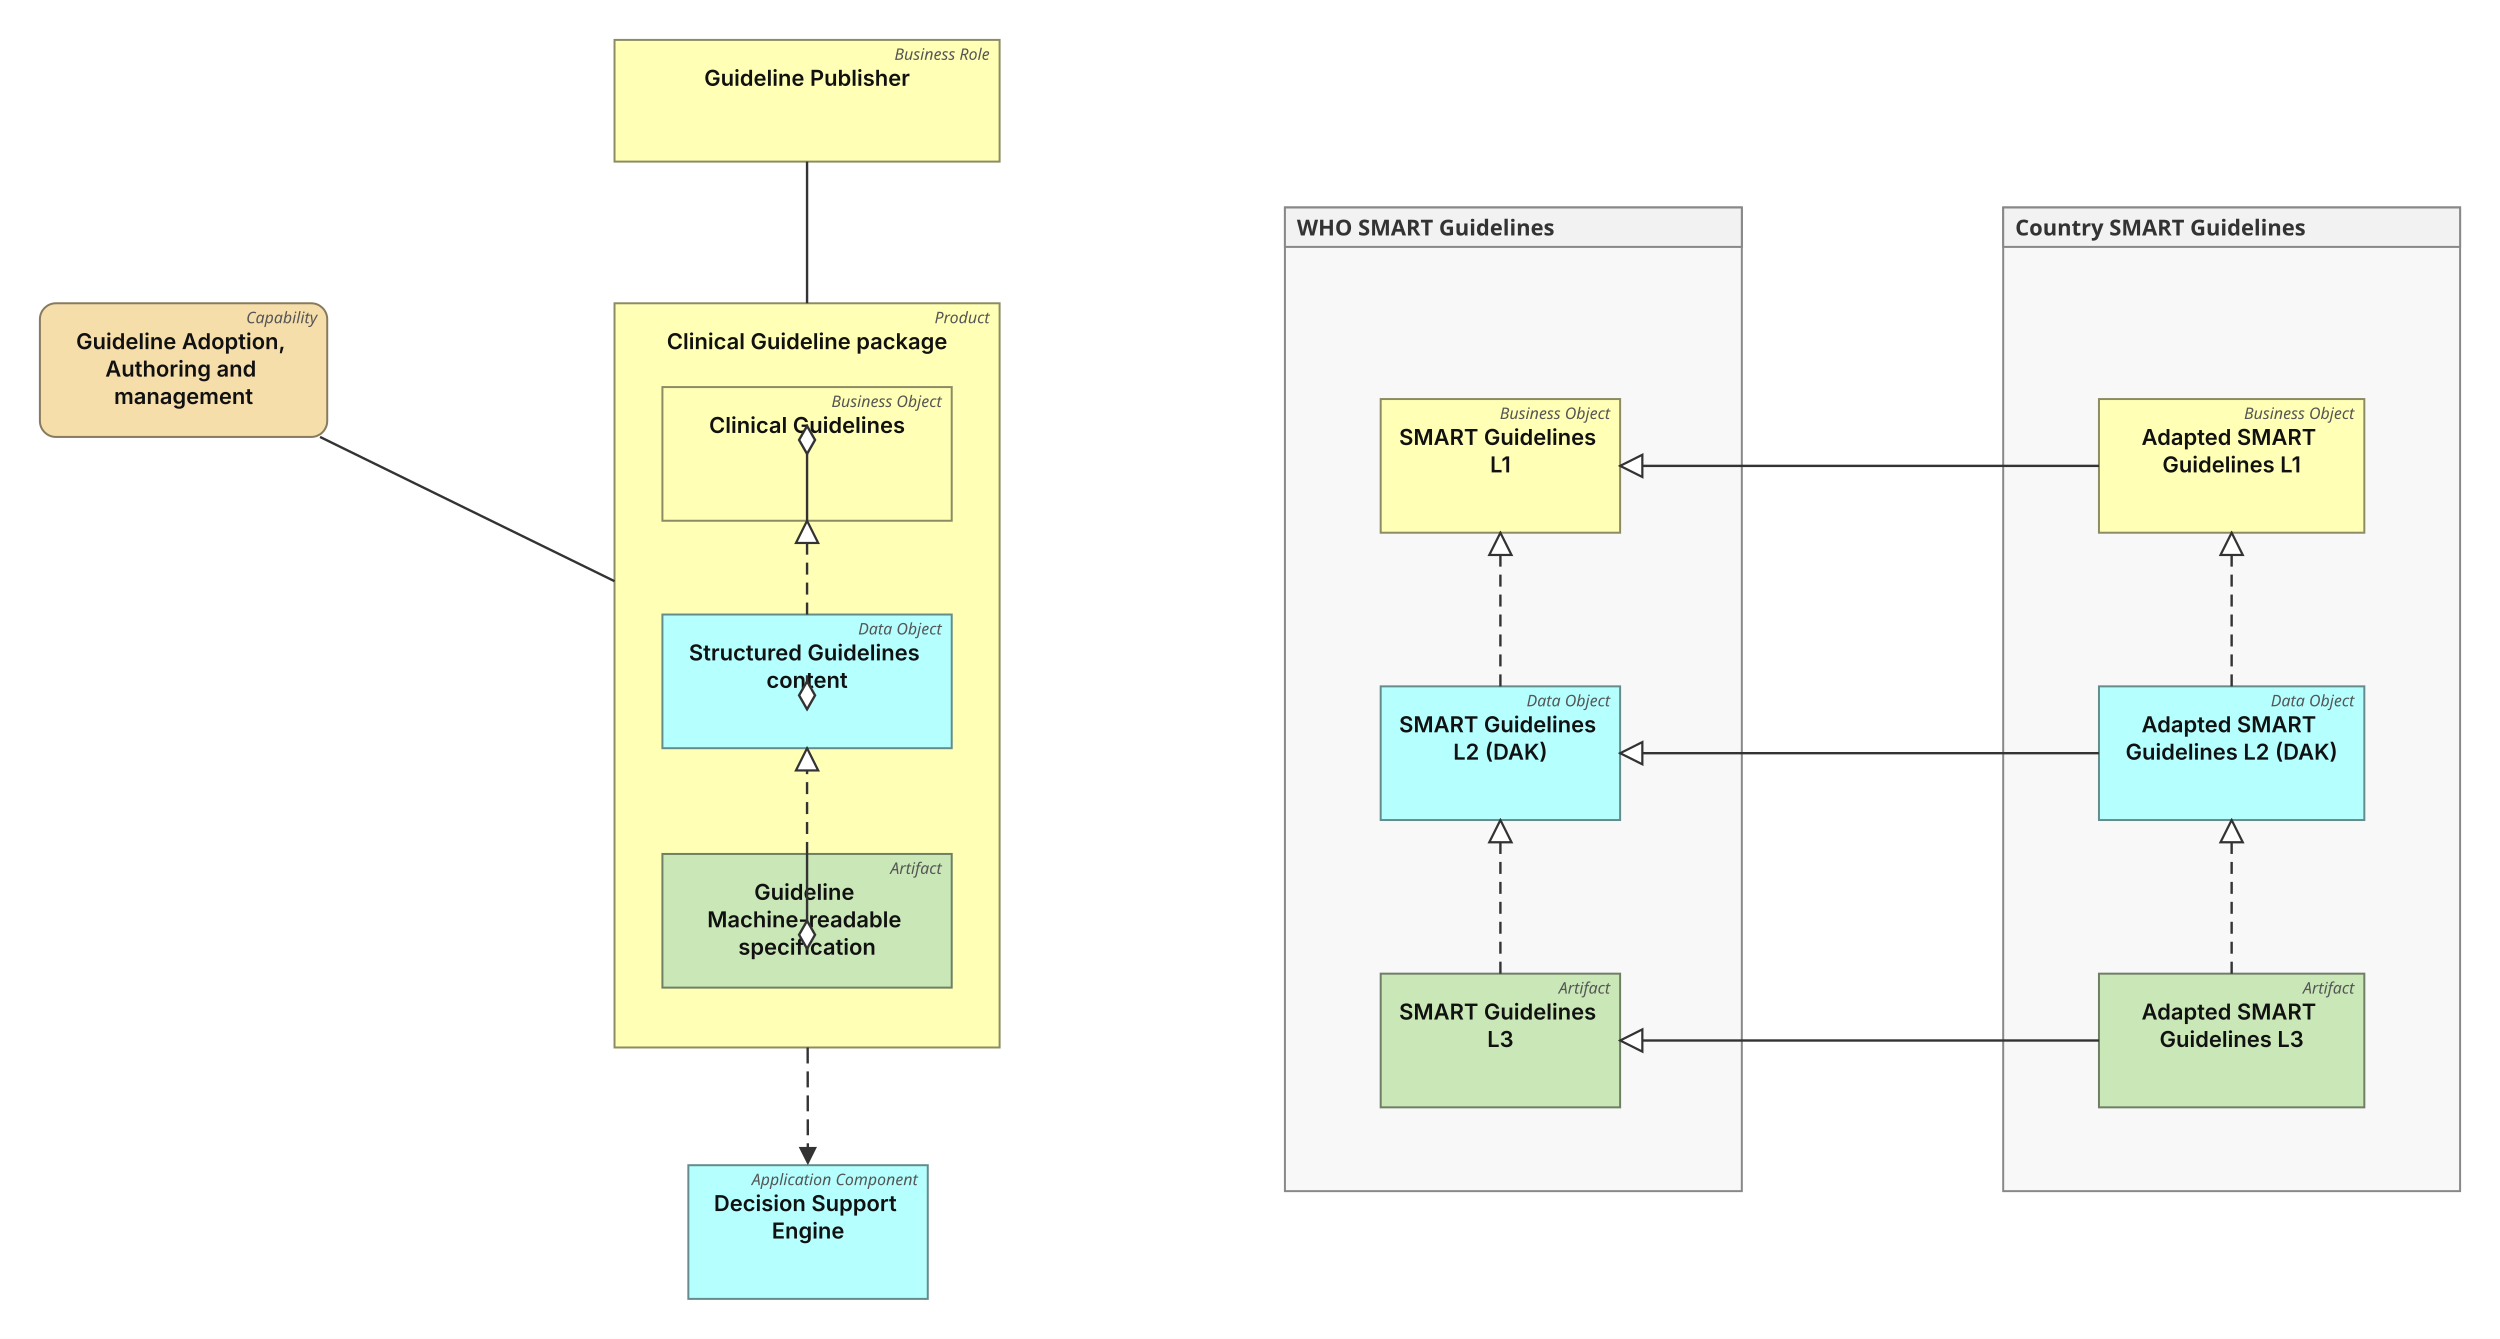
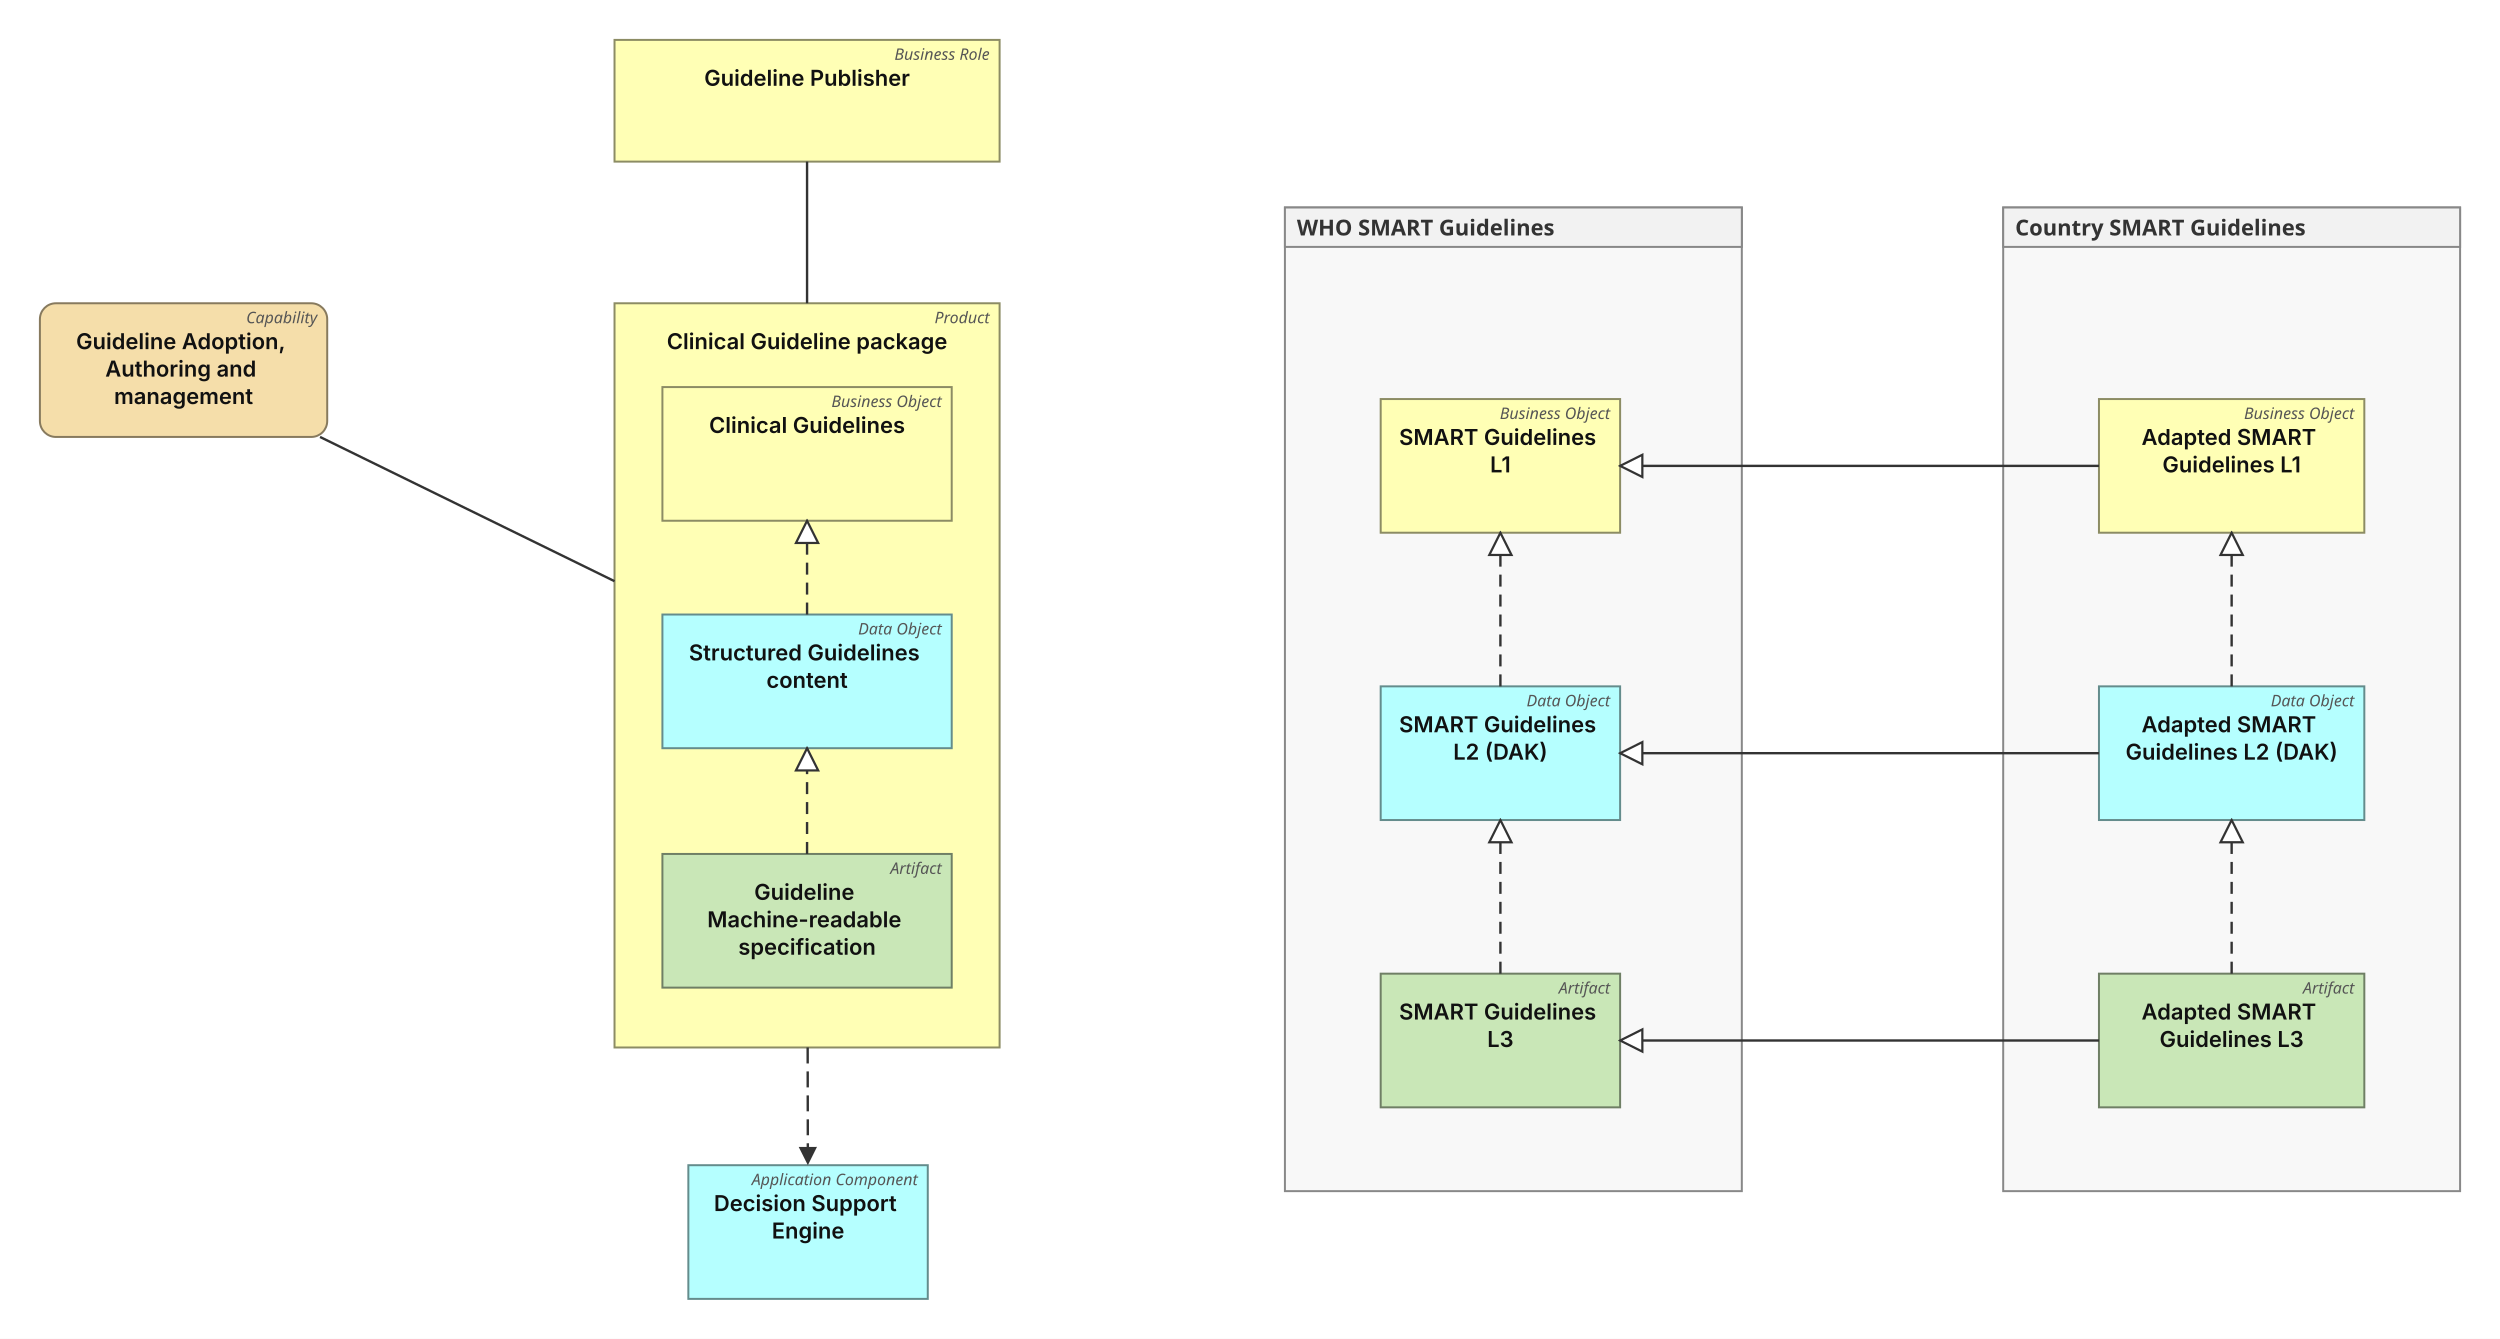
<svg xmlns="http://www.w3.org/2000/svg" viewBox="184 64 1253 671" width="1253" height="671" role="img" aria-labelledby="av-title">
  <style>
.av-name{font:600 11px system-ui,-apple-system,"Segoe UI",sans-serif;fill:#111}
.av-type{font:italic 8px system-ui,sans-serif;fill:#555}
.av-group{font:600 11px system-ui,sans-serif;fill:#333}
.av-note{font:10px system-ui,sans-serif;fill:#222}
.av-rel{font:9px system-ui,sans-serif;fill:#333;paint-order:stroke;stroke:#fff;stroke-width:3px}
a:hover rect,a:hover polygon,a:focus rect,a:focus polygon{stroke:#06c;stroke-width:2.5}
</style>
  <defs>
    <marker id="arrow-open" viewBox="0 0 12 12" refX="11" refY="6" markerWidth="11" markerHeight="11" orient="auto-start-reverse" markerUnits="userSpaceOnUse">
      <path d="M1 1 L11 6 L1 11" fill="none" stroke="#333" stroke-width="1.3" />
    </marker>
    <marker id="arrow-filled" viewBox="0 0 12 12" refX="11" refY="6" markerWidth="11" markerHeight="11" orient="auto-start-reverse" markerUnits="userSpaceOnUse">
      <path d="M1 1 L11 6 L1 11 Z" fill="#333" />
    </marker>
    <marker id="arrow-small" viewBox="0 0 10 10" refX="9" refY="5" markerWidth="8" markerHeight="8" orient="auto-start-reverse" markerUnits="userSpaceOnUse">
      <path d="M1 1 L9 5 L1 9" fill="none" stroke="#333" stroke-width="1.2" />
    </marker>
    <marker id="triangle-hollow" viewBox="0 0 14 14" refX="13" refY="7" markerWidth="13" markerHeight="13" orient="auto-start-reverse" markerUnits="userSpaceOnUse">
      <path d="M1 1 L13 7 L1 13 Z" fill="#fff" stroke="#333" stroke-width="1.2" />
    </marker>
    <marker id="diamond-filled" viewBox="0 0 16 10" refX="1" refY="5" markerWidth="16" markerHeight="10" orient="auto-start-reverse" markerUnits="userSpaceOnUse">
      <path d="M1 5 L8 1 L15 5 L8 9 Z" fill="#333" />
    </marker>
    <marker id="diamond-hollow" viewBox="0 0 16 10" refX="1" refY="5" markerWidth="16" markerHeight="10" orient="auto-start-reverse" markerUnits="userSpaceOnUse">
      <path d="M1 5 L8 1 L15 5 L8 9 Z" fill="#fff" stroke="#333" stroke-width="1.2" />
    </marker>
    <marker id="dot" viewBox="0 0 8 8" refX="4" refY="4" markerWidth="7" markerHeight="7" orient="auto" markerUnits="userSpaceOnUse">
      <circle cx="4" cy="4" r="3.2" fill="#333" />
    </marker>
    <pattern id="missing" width="8" height="8" patternUnits="userSpaceOnUse" patternTransform="rotate(45)">
      <rect width="8" height="8" fill="#fff" />
      <line x1="0" y1="0" x2="0" y2="8" stroke="#d33" stroke-width="2" />
    </pattern>
  </defs>
  <rect x="184" y="64" width="1253" height="671" fill="#fff" />
  <g class="av-g">
    <rect x="828" y="168" width="229" height="493" fill="#f2f2f2" fill-opacity=".55" stroke="#888" />
    <rect x="828" y="168" width="229" height="19.75" fill="#f2f2f2" stroke="#888" />
    <text class="av-group" x="834" y="182">WHO SMART Guidelines</text>
  </g>
  <a href="../../../en/dpi-h-ra/archimate/0.2.0/elements/id-5b55a8ca67864a1a91910347db193e79/" target="_top">
    <rect x="876" y="264" width="120" height="67" fill="#ffffb5" stroke="#8c8c64" stroke-width="1" />
    <text class="av-type" x="991" y="274" text-anchor="end">Business Object</text>
    <text class="av-name" x="936" y="287" text-anchor="middle">
      <tspan x="936" dy="0">SMART Guidelines</tspan>
      <tspan x="936" dy="13.75">L1</tspan>
    </text>
  </a>
  <a href="../../../en/dpi-h-ra/archimate/0.2.0/elements/id-539b04ae45f147258d8253ae5cb87402/" target="_top">
    <rect x="529" y="648" width="120" height="67" fill="#b5ffff" stroke="#648c8c" stroke-width="1" />
    <text class="av-type" x="644" y="658" text-anchor="end">Application Component</text>
    <text class="av-name" x="589" y="671" text-anchor="middle">
      <tspan x="589" dy="0">Decision Support</tspan>
      <tspan x="589" dy="13.75">Engine</tspan>
    </text>
  </a>
  <a href="../../../en/dpi-h-ra/archimate/0.2.0/elements/id-8104985f0f0e4f4cbe3bdf032ea20759/" target="_top">
    <rect x="492" y="216" width="193" height="373" fill="#ffffb5" stroke="#8c8c64" stroke-width="1" />
    <text class="av-type" x="680" y="226" text-anchor="end">Product</text>
    <text class="av-name" x="588.5" y="239" text-anchor="middle">
      <tspan x="588.5" dy="0">Clinical Guideline package</tspan>
    </text>
  </a>
  <a href="../../../en/dpi-h-ra/archimate/0.2.0/elements/id-e4de2256c7644b7cbd7222ac49625b3d/" target="_top">
    <rect x="516" y="258" width="145" height="67" fill="#ffffb5" stroke="#8c8c64" stroke-width="1" />
    <text class="av-type" x="656" y="268" text-anchor="end">Business Object</text>
    <text class="av-name" x="588.5" y="281" text-anchor="middle">
      <tspan x="588.5" dy="0">Clinical Guidelines</tspan>
    </text>
  </a>
  <a href="../../../en/dpi-h-ra/archimate/0.2.0/elements/id-22a44179b1b34a74984de87cd5a702b7/" target="_top">
    <rect x="516" y="372" width="145" height="67" fill="#b5ffff" stroke="#648c8c" stroke-width="1" />
    <text class="av-type" x="656" y="382" text-anchor="end">Data Object</text>
    <text class="av-name" x="588.5" y="395" text-anchor="middle">
      <tspan x="588.5" dy="0">Structured Guidelines</tspan>
      <tspan x="588.5" dy="13.75">content</tspan>
    </text>
  </a>
  <a href="../../../en/dpi-h-ra/archimate/0.2.0/elements/id-3b97a86ed81e4f3490f18e6406970a05/" target="_top">
    <rect x="516" y="492" width="145" height="67" fill="#c9e7b7" stroke="#6f7f65" stroke-width="1" />
    <text class="av-type" x="656" y="502" text-anchor="end">Artifact</text>
    <text class="av-name" x="588.5" y="515" text-anchor="middle">
      <tspan x="588.5" dy="0">Guideline</tspan>
      <tspan x="588.5" dy="13.75">Machine-readable</tspan>
      <tspan x="588.5" dy="13.75">specification</tspan>
    </text>
  </a>
  <a href="../../../en/dpi-h-ra/archimate/0.2.0/elements/id-416d9bf3be8c40f8ba59c516b478800e/" target="_top">
    <rect x="204" y="216" width="144" height="67" rx="8" fill="#f5deaa" stroke="#877a5e" stroke-width="1" />
    <text class="av-type" x="343" y="226" text-anchor="end">Capability</text>
    <text class="av-name" x="276" y="239" text-anchor="middle">
      <tspan x="276" dy="0">Guideline Adoption,</tspan>
      <tspan x="276" dy="13.75">Authoring and</tspan>
      <tspan x="276" dy="13.75">management</tspan>
    </text>
  </a>
  <a href="../../../en/dpi-h-ra/archimate/0.2.0/elements/id-80267a8171fb40978c409ee46384c363/" target="_top">
    <rect x="492" y="84" width="193" height="61" fill="#ffffb5" stroke="#8c8c64" stroke-width="1" />
    <text class="av-type" x="680" y="94" text-anchor="end">Business Role</text>
    <text class="av-name" x="588.5" y="107" text-anchor="middle">
      <tspan x="588.5" dy="0">Guideline Publisher</tspan>
    </text>
  </a>
  <a href="../../../en/dpi-h-ra/archimate/0.2.0/elements/id-066e40fefc9e48e4b23e51d9f9bd14d2/" target="_top">
    <rect x="876" y="408" width="120" height="67" fill="#b5ffff" stroke="#648c8c" stroke-width="1" />
    <text class="av-type" x="991" y="418" text-anchor="end">Data Object</text>
    <text class="av-name" x="936" y="431" text-anchor="middle">
      <tspan x="936" dy="0">SMART Guidelines</tspan>
      <tspan x="936" dy="13.75">L2 (DAK)</tspan>
    </text>
  </a>
  <a href="../../../en/dpi-h-ra/archimate/0.2.0/elements/id-b360206038c641d4a1332ba8e815f932/" target="_top">
    <rect x="876" y="552" width="120" height="67" fill="#c9e7b7" stroke="#6f7f65" stroke-width="1" />
    <text class="av-type" x="991" y="562" text-anchor="end">Artifact</text>
    <text class="av-name" x="936" y="575" text-anchor="middle">
      <tspan x="936" dy="0">SMART Guidelines</tspan>
      <tspan x="936" dy="13.75">L3</tspan>
    </text>
  </a>
  <g class="av-g">
    <rect x="1188" y="168" width="229" height="493" fill="#f2f2f2" fill-opacity=".55" stroke="#888" />
    <rect x="1188" y="168" width="229" height="19.75" fill="#f2f2f2" stroke="#888" />
    <text class="av-group" x="1194" y="182">Country SMART Guidelines</text>
  </g>
  <a href="../../../en/dpi-h-ra/archimate/0.2.0/elements/id-b03a09f1177a4bf6bfd1f22c6cea1c94/" target="_top">
    <rect x="1236" y="264" width="133" height="67" fill="#ffffb5" stroke="#8c8c64" stroke-width="1" />
    <text class="av-type" x="1364" y="274" text-anchor="end">Business Object</text>
    <text class="av-name" x="1302.5" y="287" text-anchor="middle">
      <tspan x="1302.5" dy="0">Adapted SMART</tspan>
      <tspan x="1302.5" dy="13.75">Guidelines L1</tspan>
    </text>
  </a>
  <a href="../../../en/dpi-h-ra/archimate/0.2.0/elements/id-2f415a2e0d4245c19663f5821ed02a16/" target="_top">
    <rect x="1236" y="408" width="133" height="67" fill="#b5ffff" stroke="#648c8c" stroke-width="1" />
    <text class="av-type" x="1364" y="418" text-anchor="end">Data Object</text>
    <text class="av-name" x="1302.5" y="431" text-anchor="middle">
      <tspan x="1302.5" dy="0">Adapted SMART</tspan>
      <tspan x="1302.5" dy="13.75">Guidelines L2 (DAK)</tspan>
    </text>
  </a>
  <a href="../../../en/dpi-h-ra/archimate/0.2.0/elements/id-93d72a1b382a4a748ad85b3ba7c94990/" target="_top">
    <rect x="1236" y="552" width="133" height="67" fill="#c9e7b7" stroke="#6f7f65" stroke-width="1" />
    <text class="av-type" x="1364" y="562" text-anchor="end">Artifact</text>
    <text class="av-name" x="1302.5" y="575" text-anchor="middle">
      <tspan x="1302.5" dy="0">Adapted SMART</tspan>
      <tspan x="1302.5" dy="13.75">Guidelines L3</tspan>
    </text>
  </a>
  <a href="../../../en/dpi-h-ra/archimate/0.2.0/relationships/id-faf6be2646934a6ca29255888b25aeda/" target="_top">
    <path d="M588.8 589 L588.9 648" fill="none" stroke="#333" stroke-width="1.2" stroke-dasharray="8 4" marker-end="url(#arrow-filled)" />
    <path d="M588.8 589 L588.9 648" fill="none" stroke="transparent" stroke-width="8" />
  </a>
  <a href="../../../en/dpi-h-ra/archimate/0.2.0/relationships/id-eeafda0ff1ac45848ec0a6b9038eafca/" target="_top">
    <path d="M588.5 216 L588.5 145" fill="none" stroke="#333" stroke-width="1.2" />
    <path d="M588.5 216 L588.5 145" fill="none" stroke="transparent" stroke-width="8" />
  </a>
-   <a href="../../../en/dpi-h-ra/archimate/0.2.0/relationships/id-144c0cdc543d4fefb89018b69cb16184/" target="_top">
-     <path d="M588.5 291.5 L588.5 325" fill="none" stroke="#333" stroke-width="1.2" marker-start="url(#diamond-hollow)" />
-     <path d="M588.5 291.5 L588.5 325" fill="none" stroke="transparent" stroke-width="8" />
-   </a>
-   <a href="../../../en/dpi-h-ra/archimate/0.2.0/relationships/id-b9a0a9b2a28b4f3792176fa3e2e38599/" target="_top">
-     <path d="M588.5 405.5 L588.5 402.5" fill="none" stroke="#333" stroke-width="1.2" marker-start="url(#diamond-hollow)" />
-     <path d="M588.5 405.5 L588.5 402.5" fill="none" stroke="transparent" stroke-width="8" />
-   </a>
-   <a href="../../../en/dpi-h-ra/archimate/0.2.0/relationships/id-fe6a612ebe6f43e5b8374accfdc22845/" target="_top">
-     <path d="M588.5 525.5 L588.5 492" fill="none" stroke="#333" stroke-width="1.2" marker-start="url(#diamond-hollow)" />
-     <path d="M588.5 525.5 L588.5 492" fill="none" stroke="transparent" stroke-width="8" />
-   </a>
  <a href="../../../en/dpi-h-ra/archimate/0.2.0/relationships/id-f33f460c46cf4a7d9178dd6911c9718e/" target="_top">
    <path d="M588.5 372 L588.5 325" fill="none" stroke="#333" stroke-width="1.2" stroke-dasharray="6 4" marker-end="url(#triangle-hollow)" />
    <path d="M588.5 372 L588.5 325" fill="none" stroke="transparent" stroke-width="8" />
  </a>
  <a href="../../../en/dpi-h-ra/archimate/0.2.0/relationships/id-9459ddc5de79483e9dad1269c56170fa/" target="_top">
    <path d="M588.5 492 L588.5 439" fill="none" stroke="#333" stroke-width="1.2" stroke-dasharray="6 4" marker-end="url(#triangle-hollow)" />
    <path d="M588.5 492 L588.5 439" fill="none" stroke="transparent" stroke-width="8" />
  </a>
  <a href="../../../en/dpi-h-ra/archimate/0.2.0/relationships/id-61e3d3af4b7847899df1659b04bb2a46/" target="_top">
    <path d="M344.4 283 L492 355.3" fill="none" stroke="#333" stroke-width="1.2" />
    <path d="M344.4 283 L492 355.3" fill="none" stroke="transparent" stroke-width="8" />
  </a>
  <a href="../../../en/dpi-h-ra/archimate/0.2.0/relationships/id-6aba5c08f6c44aea87ca1579ebf4b583/" target="_top">
    <path d="M936 408 L936 331" fill="none" stroke="#333" stroke-width="1.2" stroke-dasharray="6 4" marker-end="url(#triangle-hollow)" />
    <path d="M936 408 L936 331" fill="none" stroke="transparent" stroke-width="8" />
  </a>
  <a href="../../../en/dpi-h-ra/archimate/0.2.0/relationships/id-f4332c64c82c4200a2ebaa9ff810b8b4/" target="_top">
    <path d="M936 552 L936 475" fill="none" stroke="#333" stroke-width="1.2" stroke-dasharray="6 4" marker-end="url(#triangle-hollow)" />
    <path d="M936 552 L936 475" fill="none" stroke="transparent" stroke-width="8" />
  </a>
  <a href="../../../en/dpi-h-ra/archimate/0.2.0/relationships/id-596dbb8e031e44c0b54c2c31b7362c89/" target="_top">
    <path d="M1236 297.5 L996 297.5" fill="none" stroke="#333" stroke-width="1.2" marker-end="url(#triangle-hollow)" />
    <path d="M1236 297.5 L996 297.5" fill="none" stroke="transparent" stroke-width="8" />
  </a>
  <a href="../../../en/dpi-h-ra/archimate/0.2.0/relationships/id-d424f9d56d814a21babf5a1cd4aa0bff/" target="_top">
    <path d="M1302.5 408 L1302.5 331" fill="none" stroke="#333" stroke-width="1.2" stroke-dasharray="6 4" marker-end="url(#triangle-hollow)" />
    <path d="M1302.5 408 L1302.5 331" fill="none" stroke="transparent" stroke-width="8" />
  </a>
  <a href="../../../en/dpi-h-ra/archimate/0.2.0/relationships/id-71ca461498b6470bb95e05415a52a498/" target="_top">
    <path d="M1236 441.5 L996 441.5" fill="none" stroke="#333" stroke-width="1.2" marker-end="url(#triangle-hollow)" />
    <path d="M1236 441.5 L996 441.5" fill="none" stroke="transparent" stroke-width="8" />
  </a>
  <a href="../../../en/dpi-h-ra/archimate/0.2.0/relationships/id-91f66d06d1834b81bc4ae4f386715a5f/" target="_top">
    <path d="M1302.5 552 L1302.5 475" fill="none" stroke="#333" stroke-width="1.2" stroke-dasharray="6 4" marker-end="url(#triangle-hollow)" />
    <path d="M1302.5 552 L1302.5 475" fill="none" stroke="transparent" stroke-width="8" />
  </a>
  <a href="../../../en/dpi-h-ra/archimate/0.2.0/relationships/id-c38650e76b3444a39b301987a2507ccd/" target="_top">
    <path d="M1236 585.5 L996 585.5" fill="none" stroke="#333" stroke-width="1.2" marker-end="url(#triangle-hollow)" />
    <path d="M1236 585.5 L996 585.5" fill="none" stroke="transparent" stroke-width="8" />
  </a>
</svg>
